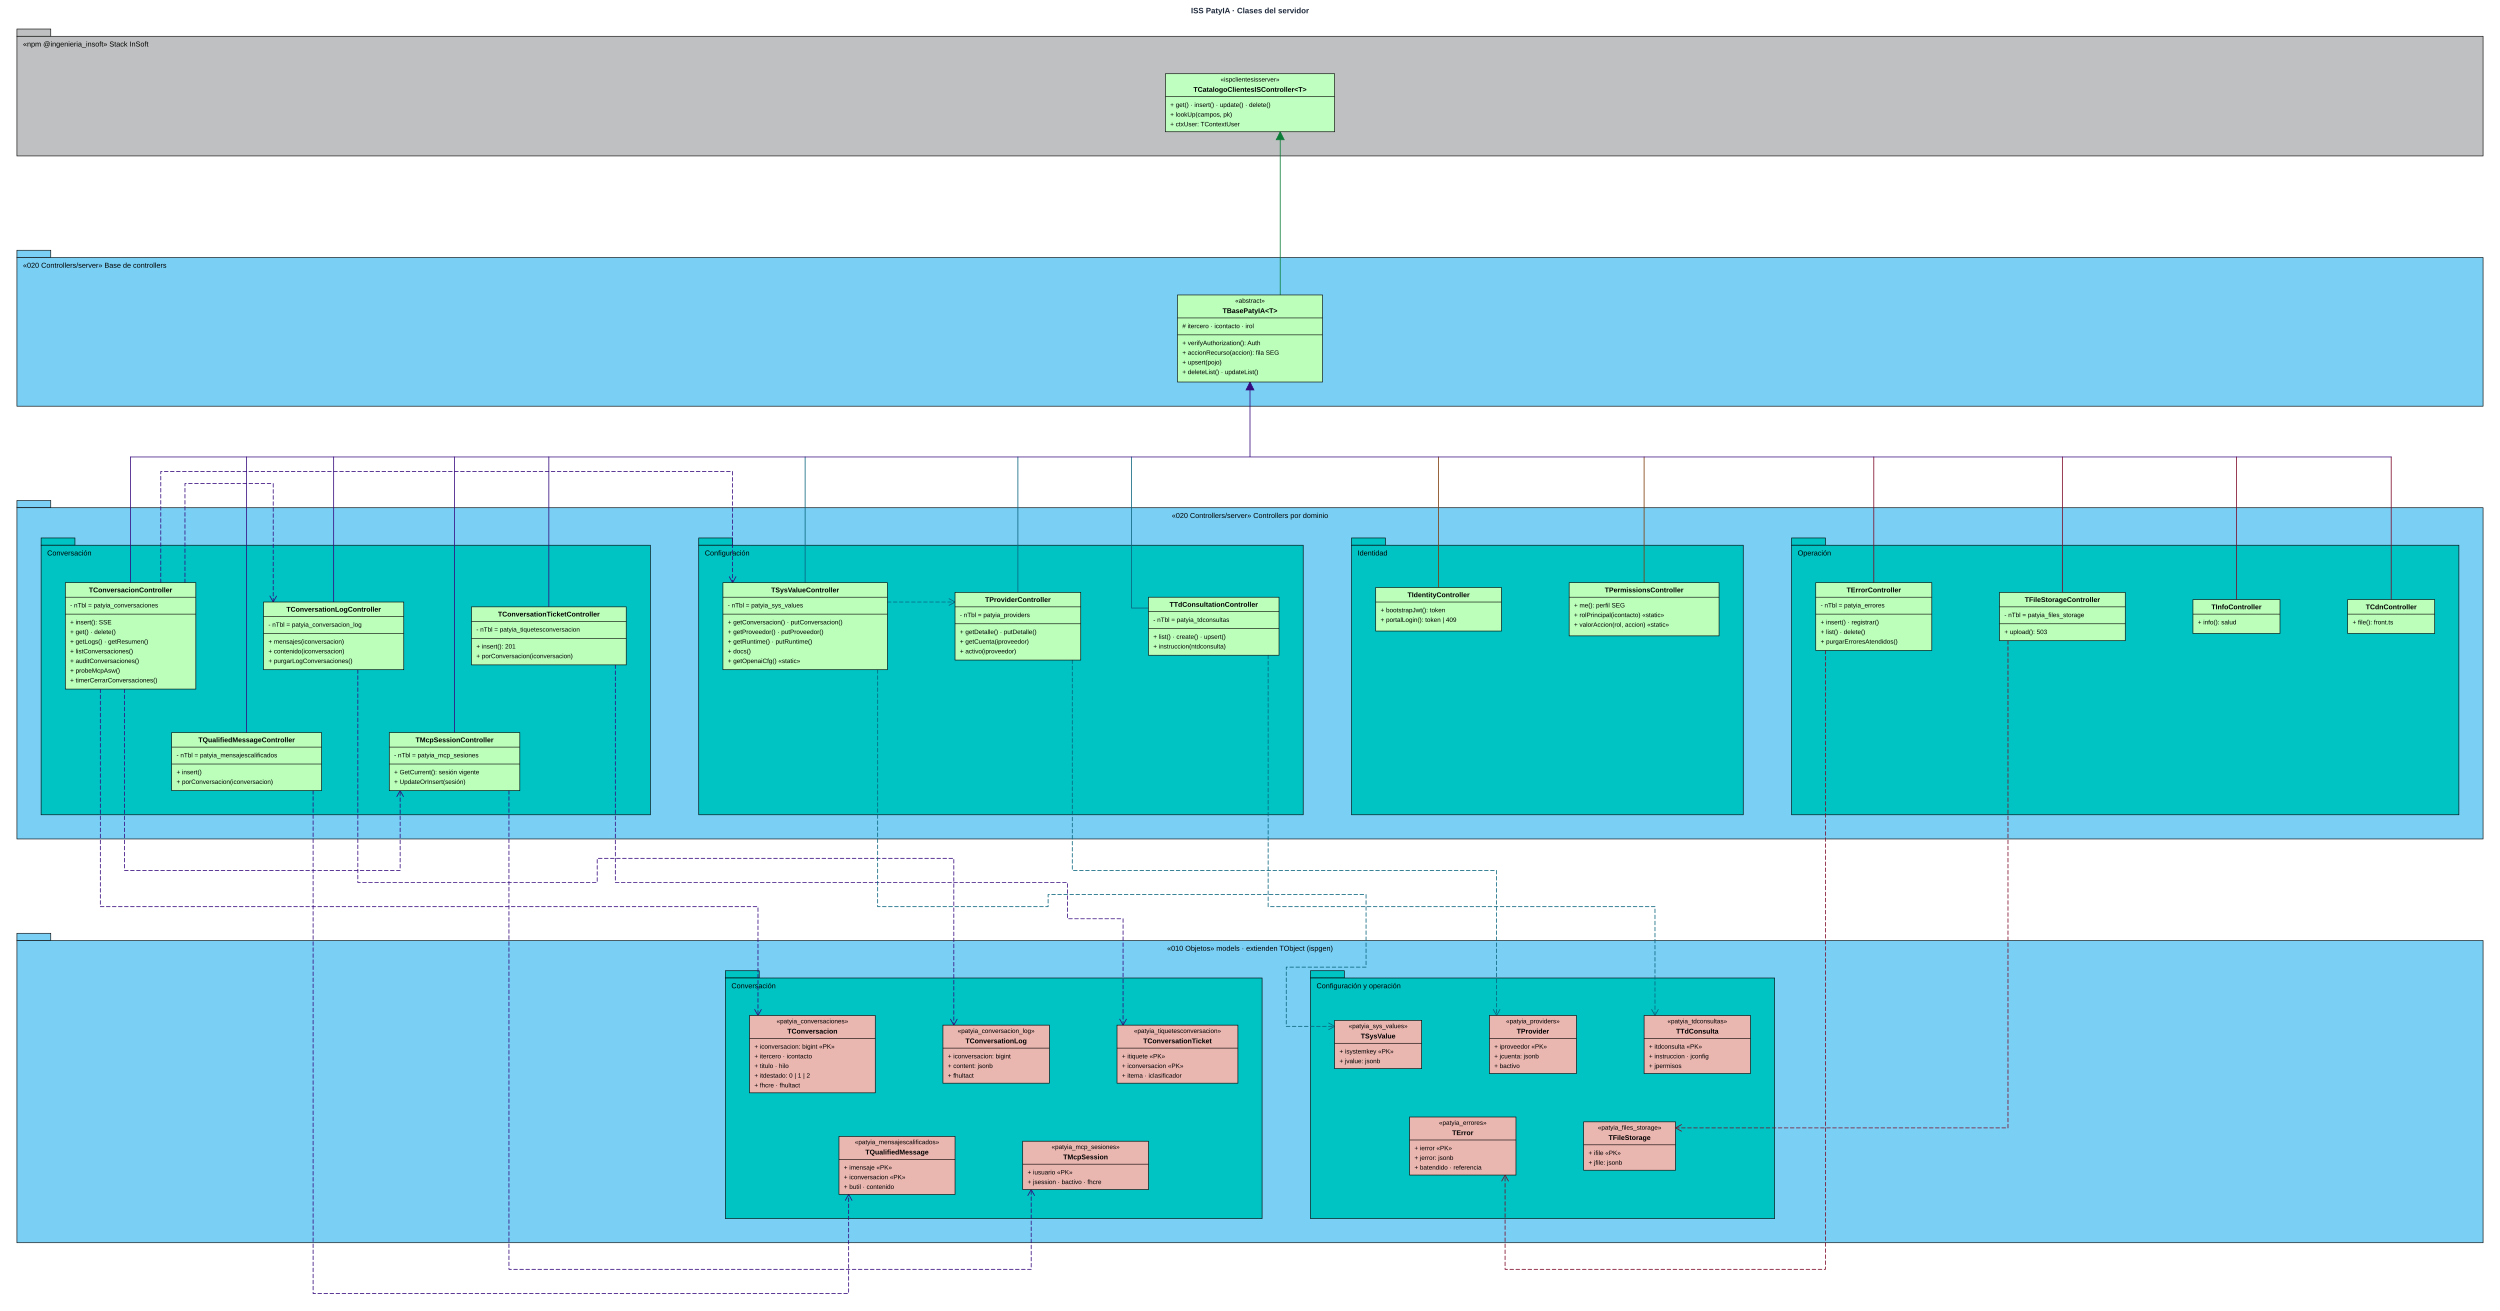
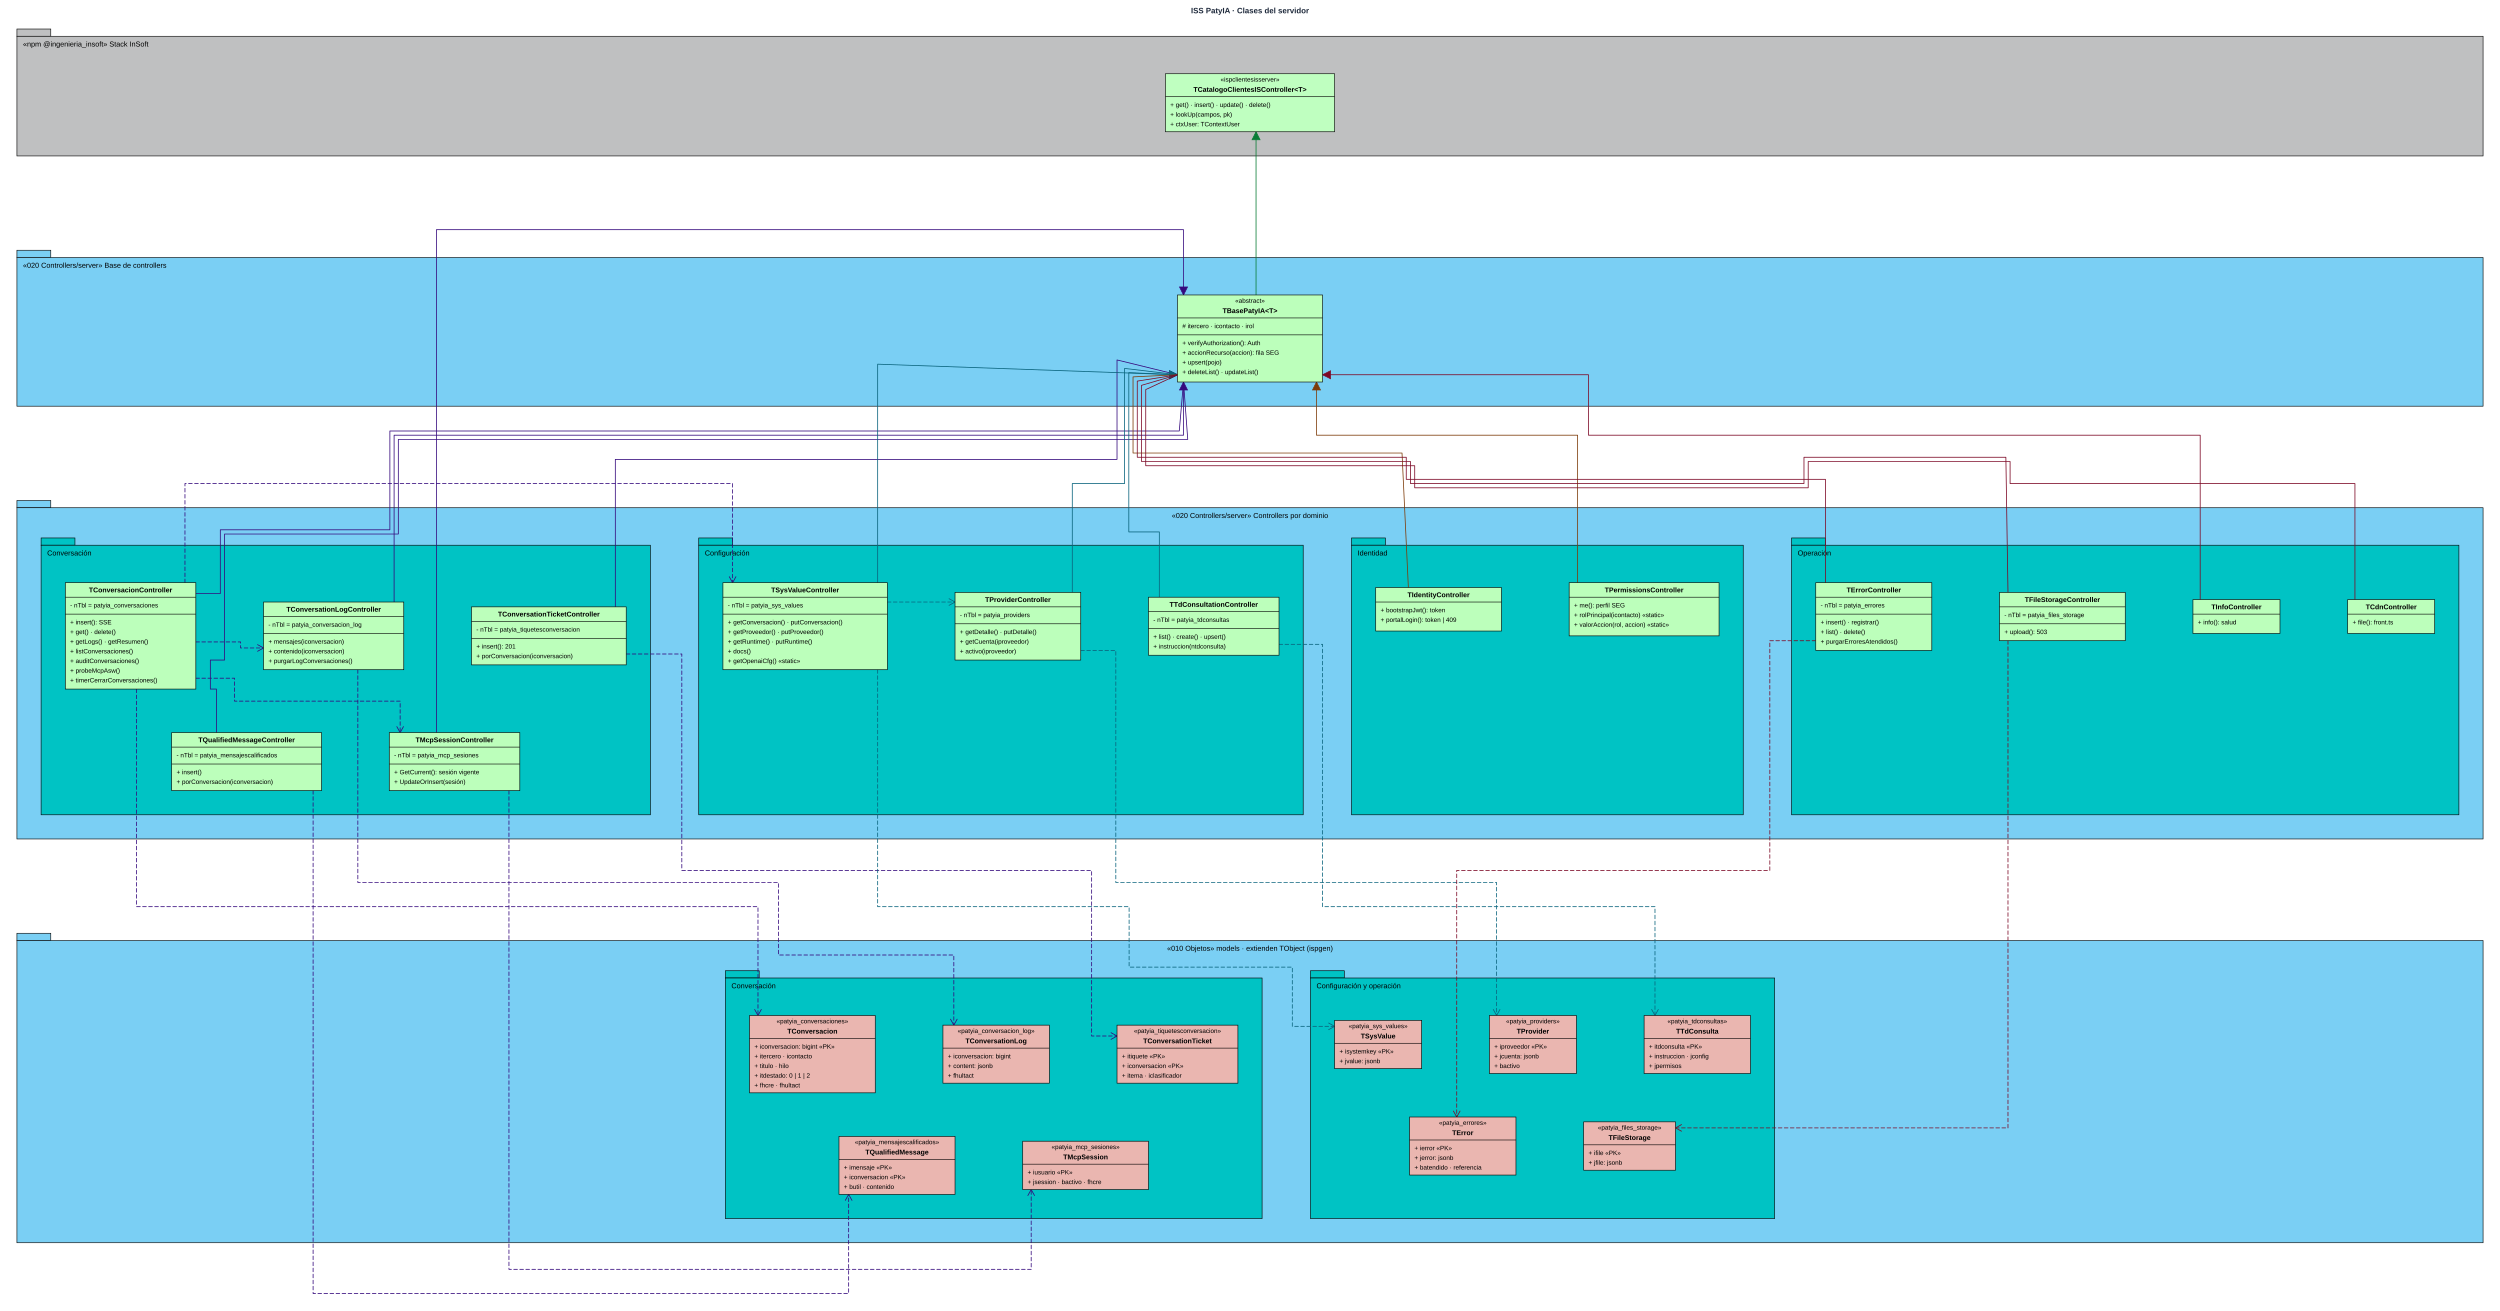
<svg xmlns="http://www.w3.org/2000/svg" style="background:#FFFFFF" part="canvas" class="cls-svg" role="img" viewBox="0 0 4136 2168" preserveAspectRatio="xMidYMid meet" aria-label="ISS PatyIA · Clases del servidor">
  <text x="2068" y="22" text-anchor="middle" fill="#1e293b" font-size="13" font-weight="600" font-family="Tahoma,Arial,sans-serif">ISS PatyIA · Clases del servidor</text>
  <g class="cls-pkgs">
    <rect x="28" y="48" width="56" height="12" fill="#BFC0C1" stroke="#000000" stroke-width="1" class="cls-pkg__tab" />
    <rect x="28" y="60" width="4080" height="198" fill="#BFC0C1" stroke="#000000" stroke-width="1" class="cls-pkg" />
    <text x="38" y="77" text-anchor="start" fill="#000000" font-size="12" font-family="Tahoma,Arial,sans-serif">«npm @ingenieria_insoft» Stack InSoft</text>
    <rect x="28" y="414" width="56" height="12" fill="#7ACFF4" stroke="#000000" stroke-width="1" class="cls-pkg__tab" />
    <rect x="28" y="426" width="4080" height="246" fill="#7ACFF4" stroke="#000000" stroke-width="1" class="cls-pkg" />
    <text x="38" y="443" text-anchor="start" fill="#000000" font-size="12" font-family="Tahoma,Arial,sans-serif">«020 Controllers/server» Base de controllers</text>
    <rect x="28" y="828" width="56" height="12" fill="#7ACFF4" stroke="#000000" stroke-width="1" class="cls-pkg__tab" />
    <rect x="28" y="840" width="4080" height="548" fill="#7ACFF4" stroke="#000000" stroke-width="1" class="cls-pkg" />
    <text x="2068" y="857" text-anchor="middle" fill="#000000" font-size="12" font-family="Tahoma,Arial,sans-serif">«020 Controllers/server» Controllers por dominio</text>
    <rect x="28" y="1544" width="56" height="12" fill="#7ACFF4" stroke="#000000" stroke-width="1" class="cls-pkg__tab" />
    <rect x="28" y="1556" width="4080" height="500" fill="#7ACFF4" stroke="#000000" stroke-width="1" class="cls-pkg" />
    <text x="2068" y="1573" text-anchor="middle" fill="#000000" font-size="12" font-family="Tahoma,Arial,sans-serif">«010 Objetos» models · extienden TObject (ispgen)</text>
    <rect x="68" y="890" width="56" height="12" fill="#00C3C4" stroke="#000000" stroke-width="1" class="cls-pkg__tab" />
    <rect x="68" y="902" width="1008" height="446" fill="#00C3C4" stroke="#000000" stroke-width="1" class="cls-pkg" />
    <text x="78" y="919" text-anchor="start" fill="#000000" font-size="12" font-family="Tahoma,Arial,sans-serif">Conversación</text>
    <rect x="1156" y="890" width="56" height="12" fill="#00C3C4" stroke="#000000" stroke-width="1" class="cls-pkg__tab" />
    <rect x="1156" y="902" width="1000" height="446" fill="#00C3C4" stroke="#000000" stroke-width="1" class="cls-pkg" />
    <text x="1166" y="919" text-anchor="start" fill="#000000" font-size="12" font-family="Tahoma,Arial,sans-serif">Configuración</text>
    <rect x="2236" y="890" width="56" height="12" fill="#00C3C4" stroke="#000000" stroke-width="1" class="cls-pkg__tab" />
    <rect x="2236" y="902" width="648" height="446" fill="#00C3C4" stroke="#000000" stroke-width="1" class="cls-pkg" />
    <text x="2246" y="919" text-anchor="start" fill="#000000" font-size="12" font-family="Tahoma,Arial,sans-serif">Identidad</text>
    <rect x="2964" y="890" width="56" height="12" fill="#00C3C4" stroke="#000000" stroke-width="1" class="cls-pkg__tab" />
    <rect x="2964" y="902" width="1104" height="446" fill="#00C3C4" stroke="#000000" stroke-width="1" class="cls-pkg" />
    <text x="2974" y="919" text-anchor="start" fill="#000000" font-size="12" font-family="Tahoma,Arial,sans-serif">Operación</text>
    <rect x="1200" y="1606" width="56" height="12" fill="#00C3C4" stroke="#000000" stroke-width="1" class="cls-pkg__tab" />
    <rect x="1200" y="1618" width="888" height="398" fill="#00C3C4" stroke="#000000" stroke-width="1" class="cls-pkg" />
    <text x="1210" y="1635" text-anchor="start" fill="#000000" font-size="12" font-family="Tahoma,Arial,sans-serif">Conversación</text>
    <rect x="2168" y="1606" width="56" height="12" fill="#00C3C4" stroke="#000000" stroke-width="1" class="cls-pkg__tab" />
    <rect x="2168" y="1618" width="768" height="398" fill="#00C3C4" stroke="#000000" stroke-width="1" class="cls-pkg" />
    <text x="2178" y="1635" text-anchor="start" fill="#000000" font-size="12" font-family="Tahoma,Arial,sans-serif">Configuración y operación</text>
  </g>
  <g class="cls-rel" data-edge-id="r0">
-     <path d="M2118,488 V218" fill="none" stroke="#0a7d37" stroke-width="1.3" stroke-linejoin="round" stroke-linecap="round" class="cls-rel__path" />
-     <polygon points="0,0 -13.2,-6.6 -13.2,6.6" fill="#0a7d37" stroke="#0a7d37" stroke-width="1.2" transform="translate(2118,218) rotate(270)" class="cls-rel__head" />
+     <path d="M2078,488 V218" fill="none" stroke="#0a7d37" stroke-width="1.3" stroke-linejoin="round" stroke-linecap="round" class="cls-rel__path" />
+     <polygon points="0,0 -13.2,-6.6 -13.2,6.6" fill="#0a7d37" stroke="#0a7d37" stroke-width="1.2" transform="translate(2078,218) rotate(270)" class="cls-rel__head" />
  </g>
  <g class="cls-rel" data-edge-id="r1">
-     <path d="M216,964 V756" fill="none" stroke="#350a7d" stroke-width="1.3" stroke-linejoin="round" stroke-linecap="round" class="cls-rel__path" />
+     <path d="M324,982 H364.5 V876.5 H645 V713 H1951 L1958,632" fill="none" stroke="#350a7d" stroke-width="1.3" stroke-linejoin="round" stroke-linecap="round" class="cls-rel__path" />
  </g>
  <g class="cls-rel" data-edge-id="r2">
-     <path d="M552,996 V756" fill="none" stroke="#350a7d" stroke-width="1.3" stroke-linejoin="round" stroke-linecap="round" class="cls-rel__path" />
+     <path d="M652,996 V720 H1958 V632" fill="none" stroke="#350a7d" stroke-width="1.3" stroke-linejoin="round" stroke-linecap="round" class="cls-rel__path" />
+     <polygon points="0,0 -13.2,-6.6 -13.2,6.6" fill="#350a7d" stroke="#350a7d" stroke-width="1.2" transform="translate(1958,632) rotate(270)" class="cls-rel__head" />
  </g>
  <g class="cls-rel" data-edge-id="r3">
-     <path d="M908,1004 V756" fill="none" stroke="#350a7d" stroke-width="1.3" stroke-linejoin="round" stroke-linecap="round" class="cls-rel__path" />
+     <path d="M1018,1004 V760 H1848 V595.5 L1948,620" fill="none" stroke="#350a7d" stroke-width="1.3" stroke-linejoin="round" stroke-linecap="round" class="cls-rel__path" />
+     <polygon points="0,0 -13.2,-6.6 -13.2,6.6" fill="#350a7d" stroke="#350a7d" stroke-width="1.2" transform="translate(1948,620) rotate(0)" class="cls-rel__head" />
  </g>
  <g class="cls-rel" data-edge-id="r4">
-     <path d="M408,1212 V756" fill="none" stroke="#350a7d" stroke-width="1.3" stroke-linejoin="round" stroke-linecap="round" class="cls-rel__path" />
+     <path d="M358,1212 V1140 H348 V1092 H371.5 V883.5 H659 V727 H1965 L1958,632" fill="none" stroke="#350a7d" stroke-width="1.3" stroke-linejoin="round" stroke-linecap="round" class="cls-rel__path" />
  </g>
  <g class="cls-rel" data-edge-id="r5">
-     <path d="M752,1212 V756" fill="none" stroke="#350a7d" stroke-width="1.3" stroke-linejoin="round" stroke-linecap="round" class="cls-rel__path" />
+     <path d="M722,1212 V380 H1958 V488" fill="none" stroke="#350a7d" stroke-width="1.3" stroke-linejoin="round" stroke-linecap="round" class="cls-rel__path" />
+     <polygon points="0,0 -13.2,-6.6 -13.2,6.6" fill="#350a7d" stroke="#350a7d" stroke-width="1.2" transform="translate(1958,488) rotate(90)" class="cls-rel__head" />
  </g>
  <g class="cls-rel" data-edge-id="r6">
-     <path d="M1332,964 V756" fill="none" stroke="#0a647d" stroke-width="1.3" stroke-linejoin="round" stroke-linecap="round" class="cls-rel__path" />
+     <path d="M1452,964 V602.5 L1948,620" fill="none" stroke="#0a647d" stroke-width="1.3" stroke-linejoin="round" stroke-linecap="round" class="cls-rel__path" />
+     <polygon points="0,0 -13.2,-6.6 -13.2,6.6" fill="#0a647d" stroke="#0a647d" stroke-width="1.2" transform="translate(1948,620) rotate(0)" class="cls-rel__head" />
  </g>
  <g class="cls-rel" data-edge-id="r7">
-     <path d="M1684,980 V756" fill="none" stroke="#0a647d" stroke-width="1.3" stroke-linejoin="round" stroke-linecap="round" class="cls-rel__path" />
+     <path d="M1774,980 V800 H1860.5 V609.5 L1948,620" fill="none" stroke="#0a647d" stroke-width="1.3" stroke-linejoin="round" stroke-linecap="round" class="cls-rel__path" />
  </g>
  <g class="cls-rel" data-edge-id="r8">
-     <path d="M1900,1006 H1872 V756" fill="none" stroke="#0a647d" stroke-width="1.3" stroke-linejoin="round" stroke-linecap="round" class="cls-rel__path" />
+     <path d="M1918,988 V880 H1867.5 V616.5 L1948,620" fill="none" stroke="#0a647d" stroke-width="1.3" stroke-linejoin="round" stroke-linecap="round" class="cls-rel__path" />
+     <polygon points="0,0 -13.2,-6.6 -13.2,6.6" fill="#0a647d" stroke="#0a647d" stroke-width="1.2" transform="translate(1948,620) rotate(0)" class="cls-rel__head" />
  </g>
  <g class="cls-rel" data-edge-id="r9">
-     <path d="M2380,972 V756" fill="none" stroke="#7d3c0a" stroke-width="1.3" stroke-linejoin="round" stroke-linecap="round" class="cls-rel__path" />
+     <path d="M2330,972 L2319.5,749.5 H1874.5 V623.5 L1948,620" fill="none" stroke="#7d3c0a" stroke-width="1.3" stroke-linejoin="round" stroke-linecap="round" class="cls-rel__path" />
  </g>
  <g class="cls-rel" data-edge-id="r10">
-     <path d="M2720,964 V756" fill="none" stroke="#7d3c0a" stroke-width="1.3" stroke-linejoin="round" stroke-linecap="round" class="cls-rel__path" />
+     <path d="M2610,964 V720 H2178 V632" fill="none" stroke="#7d3c0a" stroke-width="1.3" stroke-linejoin="round" stroke-linecap="round" class="cls-rel__path" />
+     <polygon points="0,0 -13.2,-6.6 -13.2,6.6" fill="#7d3c0a" stroke="#7d3c0a" stroke-width="1.2" transform="translate(2178,632) rotate(270)" class="cls-rel__head" />
  </g>
  <g class="cls-rel" data-edge-id="r11">
-     <path d="M3100,964 V756" fill="none" stroke="#7d0a27" stroke-width="1.3" stroke-linejoin="round" stroke-linecap="round" class="cls-rel__path" />
+     <path d="M3020,964 V793 H2326.5 V756.5 H1881.5 V630.5 L1948,620" fill="none" stroke="#7d0a27" stroke-width="1.3" stroke-linejoin="round" stroke-linecap="round" class="cls-rel__path" />
  </g>
  <g class="cls-rel" data-edge-id="r12">
-     <path d="M3412,980 V756" fill="none" stroke="#7d0a27" stroke-width="1.3" stroke-linejoin="round" stroke-linecap="round" class="cls-rel__path" />
+     <path d="M3322,980 L3318.5,756.5 H2984.5 V800 H2333.5 V763.5 H1888.5 V637.5 L1948,620" fill="none" stroke="#7d0a27" stroke-width="1.3" stroke-linejoin="round" stroke-linecap="round" class="cls-rel__path" />
  </g>
  <g class="cls-rel" data-edge-id="r13">
-     <path d="M3700,992 V756" fill="none" stroke="#7d0a27" stroke-width="1.3" stroke-linejoin="round" stroke-linecap="round" class="cls-rel__path" />
+     <path d="M3640,992 V720 H2628 V620 H2188" fill="none" stroke="#7d0a27" stroke-width="1.3" stroke-linejoin="round" stroke-linecap="round" class="cls-rel__path" />
+     <polygon points="0,0 -13.2,-6.6 -13.2,6.6" fill="#7d0a27" stroke="#7d0a27" stroke-width="1.2" transform="translate(2188,620) rotate(180)" class="cls-rel__head" />
  </g>
  <g class="cls-rel" data-edge-id="r14">
-     <path d="M3956,992 V756" fill="none" stroke="#7d0a27" stroke-width="1.3" stroke-linejoin="round" stroke-linecap="round" class="cls-rel__path" />
+     <path d="M3896,992 V800 H3325.5 V763.5 H2991.5 V807 H2340.5 V770.5 H1895.5 V644.5 L1948,620" fill="none" stroke="#7d0a27" stroke-width="1.3" stroke-linejoin="round" stroke-linecap="round" class="cls-rel__path" />
  </g>
  <g class="cls-rel" data-edge-id="r15">
-     <path d="M306,964 V800 H452 V996" fill="none" stroke="#350a7d" stroke-width="1.3" stroke-dasharray="6 4" stroke-linejoin="round" stroke-linecap="round" class="cls-rel__path" />
-     <polyline points="-9.9,-5.5 0,0 -9.9,5.5" fill="none" stroke="#350a7d" stroke-width="1.3" stroke-linejoin="round" stroke-linecap="round" transform="translate(452,996) rotate(90)" class="cls-rel__head" />
+     <path d="M324,1062 H398 V1072 H436" fill="none" stroke="#350a7d" stroke-width="1.3" stroke-dasharray="6 4" stroke-linejoin="round" stroke-linecap="round" class="cls-rel__path" />
+     <polyline points="-9.9,-5.5 0,0 -9.9,5.5" fill="none" stroke="#350a7d" stroke-width="1.3" stroke-linejoin="round" stroke-linecap="round" transform="translate(436,1072) rotate(0)" class="cls-rel__head" />
  </g>
  <g class="cls-rel" data-edge-id="r16">
-     <path d="M206,1140 V1440 H662 V1308" fill="none" stroke="#350a7d" stroke-width="1.3" stroke-dasharray="6 4" stroke-linejoin="round" stroke-linecap="round" class="cls-rel__path" />
-     <polyline points="-9.9,-5.5 0,0 -9.9,5.5" fill="none" stroke="#350a7d" stroke-width="1.3" stroke-linejoin="round" stroke-linecap="round" transform="translate(662,1308) rotate(270)" class="cls-rel__head" />
+     <path d="M324,1122 H388 V1160 H662 V1212" fill="none" stroke="#350a7d" stroke-width="1.3" stroke-dasharray="6 4" stroke-linejoin="round" stroke-linecap="round" class="cls-rel__path" />
+     <polyline points="-9.9,-5.5 0,0 -9.9,5.5" fill="none" stroke="#350a7d" stroke-width="1.3" stroke-linejoin="round" stroke-linecap="round" transform="translate(662,1212) rotate(90)" class="cls-rel__head" />
  </g>
  <g class="cls-rel" data-edge-id="r17">
-     <path d="M266,964 V780 H1212 V964" fill="none" stroke="#350a7d" stroke-width="1.3" stroke-dasharray="6 4" stroke-linejoin="round" stroke-linecap="round" class="cls-rel__path" />
+     <path d="M306,964 V800 H1212 V964" fill="none" stroke="#350a7d" stroke-width="1.3" stroke-dasharray="6 4" stroke-linejoin="round" stroke-linecap="round" class="cls-rel__path" />
    <polyline points="-9.9,-5.5 0,0 -9.9,5.5" fill="none" stroke="#350a7d" stroke-width="1.3" stroke-linejoin="round" stroke-linecap="round" transform="translate(1212,964) rotate(90)" class="cls-rel__head" />
  </g>
  <g class="cls-rel" data-edge-id="r18">
    <path d="M1468,996 H1580" fill="none" stroke="#0a647d" stroke-width="1.3" stroke-dasharray="6 4" stroke-linejoin="round" stroke-linecap="round" class="cls-rel__path" />
    <polyline points="-9.9,-5.5 0,0 -9.9,5.5" fill="none" stroke="#0a647d" stroke-width="1.3" stroke-linejoin="round" stroke-linecap="round" transform="translate(1580,996) rotate(0)" class="cls-rel__head" />
  </g>
  <g class="cls-rel" data-edge-id="r19">
-     <path d="M166,1140 V1500 H1254 V1680" fill="none" stroke="#350a7d" stroke-width="1.3" stroke-dasharray="6 4" stroke-linejoin="round" stroke-linecap="round" class="cls-rel__path" />
+     <path d="M226,1140 V1500 H1254 V1680" fill="none" stroke="#350a7d" stroke-width="1.3" stroke-dasharray="6 4" stroke-linejoin="round" stroke-linecap="round" class="cls-rel__path" />
    <polyline points="-9.9,-5.5 0,0 -9.9,5.5" fill="none" stroke="#350a7d" stroke-width="1.3" stroke-linejoin="round" stroke-linecap="round" transform="translate(1254,1680) rotate(90)" class="cls-rel__head" />
  </g>
  <g class="cls-rel" data-edge-id="r20">
-     <path d="M592,1108 V1460 H988 V1420 H1578 V1696" fill="none" stroke="#350a7d" stroke-width="1.3" stroke-dasharray="6 4" stroke-linejoin="round" stroke-linecap="round" class="cls-rel__path" />
+     <path d="M592,1108 V1460 H1288 V1580 H1578 V1696" fill="none" stroke="#350a7d" stroke-width="1.3" stroke-dasharray="6 4" stroke-linejoin="round" stroke-linecap="round" class="cls-rel__path" />
    <polyline points="-9.9,-5.5 0,0 -9.9,5.5" fill="none" stroke="#350a7d" stroke-width="1.3" stroke-linejoin="round" stroke-linecap="round" transform="translate(1578,1696) rotate(90)" class="cls-rel__head" />
  </g>
  <g class="cls-rel" data-edge-id="r21">
-     <path d="M1018,1100 V1460 H1766 V1520 H1858 V1696" fill="none" stroke="#350a7d" stroke-width="1.3" stroke-dasharray="6 4" stroke-linejoin="round" stroke-linecap="round" class="cls-rel__path" />
-     <polyline points="-9.9,-5.5 0,0 -9.9,5.5" fill="none" stroke="#350a7d" stroke-width="1.3" stroke-linejoin="round" stroke-linecap="round" transform="translate(1858,1696) rotate(90)" class="cls-rel__head" />
+     <path d="M1036,1082 H1128 V1440 H1806 V1714 H1848" fill="none" stroke="#350a7d" stroke-width="1.3" stroke-dasharray="6 4" stroke-linejoin="round" stroke-linecap="round" class="cls-rel__path" />
+     <polyline points="-9.9,-5.5 0,0 -9.9,5.5" fill="none" stroke="#350a7d" stroke-width="1.3" stroke-linejoin="round" stroke-linecap="round" transform="translate(1848,1714) rotate(0)" class="cls-rel__head" />
  </g>
  <g class="cls-rel" data-edge-id="r22">
    <path d="M518,1308 V2140 H1404 V1976" fill="none" stroke="#350a7d" stroke-width="1.3" stroke-dasharray="6 4" stroke-linejoin="round" stroke-linecap="round" class="cls-rel__path" />
    <polyline points="-9.9,-5.5 0,0 -9.9,5.5" fill="none" stroke="#350a7d" stroke-width="1.3" stroke-linejoin="round" stroke-linecap="round" transform="translate(1404,1976) rotate(270)" class="cls-rel__head" />
  </g>
  <g class="cls-rel" data-edge-id="r23">
    <path d="M842,1308 V2100 H1706 V1968" fill="none" stroke="#350a7d" stroke-width="1.3" stroke-dasharray="6 4" stroke-linejoin="round" stroke-linecap="round" class="cls-rel__path" />
    <polyline points="-9.9,-5.5 0,0 -9.9,5.5" fill="none" stroke="#350a7d" stroke-width="1.3" stroke-linejoin="round" stroke-linecap="round" transform="translate(1706,1968) rotate(270)" class="cls-rel__head" />
  </g>
  <g class="cls-rel" data-edge-id="r24">
-     <path d="M1452,1108 V1500 H1734 V1480 H2260 V1600 H2128 V1698 H2208" fill="none" stroke="#0a647d" stroke-width="1.3" stroke-dasharray="6 4" stroke-linejoin="round" stroke-linecap="round" class="cls-rel__path" />
+     <path d="M1452,1108 V1500 H1868 V1600 H2138 V1698 H2208" fill="none" stroke="#0a647d" stroke-width="1.3" stroke-dasharray="6 4" stroke-linejoin="round" stroke-linecap="round" class="cls-rel__path" />
    <polyline points="-9.9,-5.5 0,0 -9.9,5.5" fill="none" stroke="#0a647d" stroke-width="1.3" stroke-linejoin="round" stroke-linecap="round" transform="translate(2208,1698) rotate(0)" class="cls-rel__head" />
  </g>
  <g class="cls-rel" data-edge-id="r25">
-     <path d="M1774,1092 V1440 H2476 V1680" fill="none" stroke="#0a647d" stroke-width="1.3" stroke-dasharray="6 4" stroke-linejoin="round" stroke-linecap="round" class="cls-rel__path" />
+     <path d="M1788,1076 H1846 V1460 H2476 V1680" fill="none" stroke="#0a647d" stroke-width="1.3" stroke-dasharray="6 4" stroke-linejoin="round" stroke-linecap="round" class="cls-rel__path" />
    <polyline points="-9.9,-5.5 0,0 -9.9,5.5" fill="none" stroke="#0a647d" stroke-width="1.3" stroke-linejoin="round" stroke-linecap="round" transform="translate(2476,1680) rotate(90)" class="cls-rel__head" />
  </g>
  <g class="cls-rel" data-edge-id="r26">
-     <path d="M2098,1084 V1500 H2738 V1680" fill="none" stroke="#0a647d" stroke-width="1.3" stroke-dasharray="6 4" stroke-linejoin="round" stroke-linecap="round" class="cls-rel__path" />
+     <path d="M2116,1066 H2188 V1500 H2738 V1680" fill="none" stroke="#0a647d" stroke-width="1.3" stroke-dasharray="6 4" stroke-linejoin="round" stroke-linecap="round" class="cls-rel__path" />
    <polyline points="-9.9,-5.5 0,0 -9.9,5.5" fill="none" stroke="#0a647d" stroke-width="1.3" stroke-linejoin="round" stroke-linecap="round" transform="translate(2738,1680) rotate(90)" class="cls-rel__head" />
  </g>
  <g class="cls-rel" data-edge-id="r27">
-     <path d="M3020,1076 V2100 H2490 V1944" fill="none" stroke="#7d0a27" stroke-width="1.3" stroke-dasharray="6 4" stroke-linejoin="round" stroke-linecap="round" class="cls-rel__path" />
-     <polyline points="-9.9,-5.5 0,0 -9.9,5.5" fill="none" stroke="#7d0a27" stroke-width="1.3" stroke-linejoin="round" stroke-linecap="round" transform="translate(2490,1944) rotate(270)" class="cls-rel__head" />
+     <path d="M3004,1060 H2928 V1440 H2410 V1848" fill="none" stroke="#7d0a27" stroke-width="1.3" stroke-dasharray="6 4" stroke-linejoin="round" stroke-linecap="round" class="cls-rel__path" />
+     <polyline points="-9.9,-5.5 0,0 -9.9,5.5" fill="none" stroke="#7d0a27" stroke-width="1.3" stroke-linejoin="round" stroke-linecap="round" transform="translate(2410,1848) rotate(90)" class="cls-rel__head" />
  </g>
  <g class="cls-rel" data-edge-id="r28">
    <path d="M3322,1060 V1866 H2772" fill="none" stroke="#7d0a27" stroke-width="1.3" stroke-dasharray="6 4" stroke-linejoin="round" stroke-linecap="round" class="cls-rel__path" />
    <polyline points="-9.9,-5.5 0,0 -9.9,5.5" fill="none" stroke="#7d0a27" stroke-width="1.3" stroke-linejoin="round" stroke-linecap="round" transform="translate(2772,1866) rotate(180)" class="cls-rel__head" />
-   </g>
-   <g class="cls-rel" data-edge-id="base::bus">
-     <path d="M216,756 H3956 H2068 V632" fill="none" stroke="#350a7d" stroke-width="1.3" stroke-linejoin="round" stroke-linecap="round" class="cls-rel__path" />
-     <polygon points="0,0 -13.2,-6.6 -13.2,6.6" fill="#350a7d" stroke="#350a7d" stroke-width="1.2" transform="translate(2068,632) rotate(270)" class="cls-rel__head" />
  </g>
  <g class="cls-node cls-node--vp" data-node-id="catalogo">
    <rect x="1928" y="122" width="280" height="96" fill="#BFFFC0" stroke="#000000" stroke-width="1" class="cls-node__box" />
    <line x1="1928" y1="160" x2="2208" y2="160" stroke="#000000" stroke-width="1" class="cls-node__divider" />
    <text x="2068" y="135" text-anchor="middle" fill="#000000" font-size="10.5" font-family="Tahoma,Arial,sans-serif">«ispclientesisserver»</text>
    <text x="2068" y="152" text-anchor="middle" fill="#000000" font-size="11.5" font-weight="700" font-family="Tahoma,Arial,sans-serif">TCatalogoClientesISController&lt;T&gt;</text>
    <text x="1936" y="174" dominant-baseline="middle" fill="#000000" font-size="10.5" font-family="Tahoma,Arial,sans-serif">+ get() · insert() · update() · delete()</text>
    <text x="1936" y="190" dominant-baseline="middle" fill="#000000" font-size="10.5" font-family="Tahoma,Arial,sans-serif">+ lookUp(campos, pk)</text>
    <text x="1936" y="206" dominant-baseline="middle" fill="#000000" font-size="10.5" font-family="Tahoma,Arial,sans-serif">+ ctxUser: TContextUser</text>
  </g>
  <g class="cls-node cls-node--vp" data-node-id="base">
    <rect x="1948" y="488" width="240" height="144" fill="#BCFFBB" stroke="#000000" stroke-width="1" class="cls-node__box" />
    <line x1="1948" y1="526" x2="2188" y2="526" stroke="#000000" stroke-width="1" class="cls-node__divider" />
    <line x1="1948" y1="554" x2="2188" y2="554" stroke="#000000" stroke-width="1" class="cls-node__divider" />
    <text x="2068" y="501" text-anchor="middle" fill="#000000" font-size="10.5" font-family="Tahoma,Arial,sans-serif">«abstract»</text>
    <text x="2068" y="518" text-anchor="middle" fill="#000000" font-size="11.5" font-weight="700" font-family="Tahoma,Arial,sans-serif">TBasePatyIA&lt;T&gt;</text>
    <text x="1956" y="540" dominant-baseline="middle" fill="#000000" font-size="10.5" font-family="Tahoma,Arial,sans-serif"># itercero · icontacto · irol</text>
    <text x="1956" y="568" dominant-baseline="middle" fill="#000000" font-size="10.5" font-family="Tahoma,Arial,sans-serif">+ verifyAuthorization(): Auth</text>
    <text x="1956" y="584" dominant-baseline="middle" fill="#000000" font-size="10.5" font-family="Tahoma,Arial,sans-serif">+ accionRecurso(accion): fila SEG</text>
    <text x="1956" y="600" dominant-baseline="middle" fill="#000000" font-size="10.5" font-family="Tahoma,Arial,sans-serif">+ upsert(pojo)</text>
    <text x="1956" y="616" dominant-baseline="middle" fill="#000000" font-size="10.5" font-family="Tahoma,Arial,sans-serif">+ deleteList() · updateList()</text>
  </g>
  <g class="cls-node cls-node--vp" data-node-id="conv">
    <rect x="108" y="964" width="216" height="176" fill="#BCFFBB" stroke="#000000" stroke-width="1" class="cls-node__box" />
    <line x1="108" y1="988" x2="324" y2="988" stroke="#000000" stroke-width="1" class="cls-node__divider" />
    <line x1="108" y1="1016" x2="324" y2="1016" stroke="#000000" stroke-width="1" class="cls-node__divider" />
    <text x="216" y="980" text-anchor="middle" fill="#000000" font-size="11.5" font-weight="700" font-family="Tahoma,Arial,sans-serif">TConversacionController</text>
    <text x="116" y="1002" dominant-baseline="middle" fill="#000000" font-size="10.5" font-family="Tahoma,Arial,sans-serif">- nTbl = patyia_conversaciones</text>
    <text x="116" y="1030" dominant-baseline="middle" fill="#000000" font-size="10.5" font-family="Tahoma,Arial,sans-serif">+ insert(): SSE</text>
    <text x="116" y="1046" dominant-baseline="middle" fill="#000000" font-size="10.5" font-family="Tahoma,Arial,sans-serif">+ get() · delete()</text>
    <text x="116" y="1062" dominant-baseline="middle" fill="#000000" font-size="10.5" font-family="Tahoma,Arial,sans-serif">+ getLogs() · getResumen()</text>
    <text x="116" y="1078" dominant-baseline="middle" fill="#000000" font-size="10.5" font-family="Tahoma,Arial,sans-serif">+ listConversaciones()</text>
    <text x="116" y="1094" dominant-baseline="middle" fill="#000000" font-size="10.5" font-family="Tahoma,Arial,sans-serif">+ auditConversaciones()</text>
    <text x="116" y="1110" dominant-baseline="middle" fill="#000000" font-size="10.5" font-family="Tahoma,Arial,sans-serif">+ probeMcpAsw()</text>
    <text x="116" y="1126" dominant-baseline="middle" fill="#000000" font-size="10.5" font-family="Tahoma,Arial,sans-serif">+ timerCerrarConversaciones()</text>
  </g>
  <g class="cls-node cls-node--vp" data-node-id="log">
    <rect x="436" y="996" width="232" height="112" fill="#BCFFBB" stroke="#000000" stroke-width="1" class="cls-node__box" />
    <line x1="436" y1="1020" x2="668" y2="1020" stroke="#000000" stroke-width="1" class="cls-node__divider" />
    <line x1="436" y1="1048" x2="668" y2="1048" stroke="#000000" stroke-width="1" class="cls-node__divider" />
    <text x="552" y="1012" text-anchor="middle" fill="#000000" font-size="11.5" font-weight="700" font-family="Tahoma,Arial,sans-serif">TConversationLogController</text>
    <text x="444" y="1034" dominant-baseline="middle" fill="#000000" font-size="10.5" font-family="Tahoma,Arial,sans-serif">- nTbl = patyia_conversacion_log</text>
    <text x="444" y="1062" dominant-baseline="middle" fill="#000000" font-size="10.5" font-family="Tahoma,Arial,sans-serif">+ mensajes(iconversacion)</text>
    <text x="444" y="1078" dominant-baseline="middle" fill="#000000" font-size="10.5" font-family="Tahoma,Arial,sans-serif">+ contenido(iconversacion)</text>
    <text x="444" y="1094" dominant-baseline="middle" fill="#000000" font-size="10.5" font-family="Tahoma,Arial,sans-serif">+ purgarLogConversaciones()</text>
  </g>
  <g class="cls-node cls-node--vp" data-node-id="tiq">
    <rect x="780" y="1004" width="256" height="96" fill="#BCFFBB" stroke="#000000" stroke-width="1" class="cls-node__box" />
    <line x1="780" y1="1028" x2="1036" y2="1028" stroke="#000000" stroke-width="1" class="cls-node__divider" />
    <line x1="780" y1="1056" x2="1036" y2="1056" stroke="#000000" stroke-width="1" class="cls-node__divider" />
    <text x="908" y="1020" text-anchor="middle" fill="#000000" font-size="11.5" font-weight="700" font-family="Tahoma,Arial,sans-serif">TConversationTicketController</text>
    <text x="788" y="1042" dominant-baseline="middle" fill="#000000" font-size="10.5" font-family="Tahoma,Arial,sans-serif">- nTbl = patyia_tiquetesconversacion</text>
    <text x="788" y="1070" dominant-baseline="middle" fill="#000000" font-size="10.5" font-family="Tahoma,Arial,sans-serif">+ insert(): 201</text>
    <text x="788" y="1086" dominant-baseline="middle" fill="#000000" font-size="10.5" font-family="Tahoma,Arial,sans-serif">+ porConversacion(iconversacion)</text>
  </g>
  <g class="cls-node cls-node--vp" data-node-id="msg">
    <rect x="284" y="1212" width="248" height="96" fill="#BCFFBB" stroke="#000000" stroke-width="1" class="cls-node__box" />
    <line x1="284" y1="1236" x2="532" y2="1236" stroke="#000000" stroke-width="1" class="cls-node__divider" />
    <line x1="284" y1="1264" x2="532" y2="1264" stroke="#000000" stroke-width="1" class="cls-node__divider" />
    <text x="408" y="1228" text-anchor="middle" fill="#000000" font-size="11.5" font-weight="700" font-family="Tahoma,Arial,sans-serif">TQualifiedMessageController</text>
    <text x="292" y="1250" dominant-baseline="middle" fill="#000000" font-size="10.5" font-family="Tahoma,Arial,sans-serif">- nTbl = patyia_mensajescalificados</text>
    <text x="292" y="1278" dominant-baseline="middle" fill="#000000" font-size="10.5" font-family="Tahoma,Arial,sans-serif">+ insert()</text>
    <text x="292" y="1294" dominant-baseline="middle" fill="#000000" font-size="10.5" font-family="Tahoma,Arial,sans-serif">+ porConversacion(iconversacion)</text>
  </g>
  <g class="cls-node cls-node--vp" data-node-id="mcp">
    <rect x="644" y="1212" width="216" height="96" fill="#BCFFBB" stroke="#000000" stroke-width="1" class="cls-node__box" />
    <line x1="644" y1="1236" x2="860" y2="1236" stroke="#000000" stroke-width="1" class="cls-node__divider" />
    <line x1="644" y1="1264" x2="860" y2="1264" stroke="#000000" stroke-width="1" class="cls-node__divider" />
    <text x="752" y="1228" text-anchor="middle" fill="#000000" font-size="11.5" font-weight="700" font-family="Tahoma,Arial,sans-serif">TMcpSessionController</text>
    <text x="652" y="1250" dominant-baseline="middle" fill="#000000" font-size="10.5" font-family="Tahoma,Arial,sans-serif">- nTbl = patyia_mcp_sesiones</text>
    <text x="652" y="1278" dominant-baseline="middle" fill="#000000" font-size="10.5" font-family="Tahoma,Arial,sans-serif">+ GetCurrent(): sesión vigente</text>
    <text x="652" y="1294" dominant-baseline="middle" fill="#000000" font-size="10.5" font-family="Tahoma,Arial,sans-serif">+ UpdateOrInsert(sesión)</text>
  </g>
  <g class="cls-node cls-node--vp" data-node-id="sys">
    <rect x="1196" y="964" width="272" height="144" fill="#BCFFBB" stroke="#000000" stroke-width="1" class="cls-node__box" />
    <line x1="1196" y1="988" x2="1468" y2="988" stroke="#000000" stroke-width="1" class="cls-node__divider" />
    <line x1="1196" y1="1016" x2="1468" y2="1016" stroke="#000000" stroke-width="1" class="cls-node__divider" />
    <text x="1332" y="980" text-anchor="middle" fill="#000000" font-size="11.5" font-weight="700" font-family="Tahoma,Arial,sans-serif">TSysValueController</text>
    <text x="1204" y="1002" dominant-baseline="middle" fill="#000000" font-size="10.5" font-family="Tahoma,Arial,sans-serif">- nTbl = patyia_sys_values</text>
    <text x="1204" y="1030" dominant-baseline="middle" fill="#000000" font-size="10.5" font-family="Tahoma,Arial,sans-serif">+ getConversacion() · putConversacion()</text>
    <text x="1204" y="1046" dominant-baseline="middle" fill="#000000" font-size="10.5" font-family="Tahoma,Arial,sans-serif">+ getProveedor() · putProveedor()</text>
    <text x="1204" y="1062" dominant-baseline="middle" fill="#000000" font-size="10.5" font-family="Tahoma,Arial,sans-serif">+ getRuntime() · putRuntime()</text>
    <text x="1204" y="1078" dominant-baseline="middle" fill="#000000" font-size="10.5" font-family="Tahoma,Arial,sans-serif">+ docs()</text>
    <text x="1204" y="1094" dominant-baseline="middle" fill="#000000" font-size="10.5" font-family="Tahoma,Arial,sans-serif">+ getOpenaiCfg() «static»</text>
  </g>
  <g class="cls-node cls-node--vp" data-node-id="prov">
    <rect x="1580" y="980" width="208" height="112" fill="#BCFFBB" stroke="#000000" stroke-width="1" class="cls-node__box" />
    <line x1="1580" y1="1004" x2="1788" y2="1004" stroke="#000000" stroke-width="1" class="cls-node__divider" />
    <line x1="1580" y1="1032" x2="1788" y2="1032" stroke="#000000" stroke-width="1" class="cls-node__divider" />
    <text x="1684" y="996" text-anchor="middle" fill="#000000" font-size="11.5" font-weight="700" font-family="Tahoma,Arial,sans-serif">TProviderController</text>
    <text x="1588" y="1018" dominant-baseline="middle" fill="#000000" font-size="10.5" font-family="Tahoma,Arial,sans-serif">- nTbl = patyia_providers</text>
    <text x="1588" y="1046" dominant-baseline="middle" fill="#000000" font-size="10.5" font-family="Tahoma,Arial,sans-serif">+ getDetalle() · putDetalle()</text>
    <text x="1588" y="1062" dominant-baseline="middle" fill="#000000" font-size="10.5" font-family="Tahoma,Arial,sans-serif">+ getCuenta(iproveedor)</text>
    <text x="1588" y="1078" dominant-baseline="middle" fill="#000000" font-size="10.5" font-family="Tahoma,Arial,sans-serif">+ activo(iproveedor)</text>
  </g>
  <g class="cls-node cls-node--vp" data-node-id="td">
    <rect x="1900" y="988" width="216" height="96" fill="#BCFFBB" stroke="#000000" stroke-width="1" class="cls-node__box" />
    <line x1="1900" y1="1012" x2="2116" y2="1012" stroke="#000000" stroke-width="1" class="cls-node__divider" />
    <line x1="1900" y1="1040" x2="2116" y2="1040" stroke="#000000" stroke-width="1" class="cls-node__divider" />
    <text x="2008" y="1004" text-anchor="middle" fill="#000000" font-size="11.5" font-weight="700" font-family="Tahoma,Arial,sans-serif">TTdConsultationController</text>
    <text x="1908" y="1026" dominant-baseline="middle" fill="#000000" font-size="10.5" font-family="Tahoma,Arial,sans-serif">- nTbl = patyia_tdconsultas</text>
    <text x="1908" y="1054" dominant-baseline="middle" fill="#000000" font-size="10.5" font-family="Tahoma,Arial,sans-serif">+ list() · create() · upsert()</text>
    <text x="1908" y="1070" dominant-baseline="middle" fill="#000000" font-size="10.5" font-family="Tahoma,Arial,sans-serif">+ instruccion(ntdconsulta)</text>
  </g>
  <g class="cls-node cls-node--vp" data-node-id="ident">
    <rect x="2276" y="972" width="208" height="72" fill="#BCFFBB" stroke="#000000" stroke-width="1" class="cls-node__box" />
    <line x1="2276" y1="996" x2="2484" y2="996" stroke="#000000" stroke-width="1" class="cls-node__divider" />
    <text x="2380" y="988" text-anchor="middle" fill="#000000" font-size="11.5" font-weight="700" font-family="Tahoma,Arial,sans-serif">TIdentityController</text>
    <text x="2284" y="1010" dominant-baseline="middle" fill="#000000" font-size="10.5" font-family="Tahoma,Arial,sans-serif">+ bootstrapJwt(): token</text>
    <text x="2284" y="1026" dominant-baseline="middle" fill="#000000" font-size="10.5" font-family="Tahoma,Arial,sans-serif">+ portalLogin(): token | 409</text>
  </g>
  <g class="cls-node cls-node--vp" data-node-id="perm">
    <rect x="2596" y="964" width="248" height="88" fill="#BCFFBB" stroke="#000000" stroke-width="1" class="cls-node__box" />
    <line x1="2596" y1="988" x2="2844" y2="988" stroke="#000000" stroke-width="1" class="cls-node__divider" />
    <text x="2720" y="980" text-anchor="middle" fill="#000000" font-size="11.5" font-weight="700" font-family="Tahoma,Arial,sans-serif">TPermissionsController</text>
    <text x="2604" y="1002" dominant-baseline="middle" fill="#000000" font-size="10.5" font-family="Tahoma,Arial,sans-serif">+ me(): perfil SEG</text>
    <text x="2604" y="1018" dominant-baseline="middle" fill="#000000" font-size="10.5" font-family="Tahoma,Arial,sans-serif">+ rolPrincipal(icontacto) «static»</text>
    <text x="2604" y="1034" dominant-baseline="middle" fill="#000000" font-size="10.5" font-family="Tahoma,Arial,sans-serif">+ valorAccion(rol, accion) «static»</text>
  </g>
  <g class="cls-node cls-node--vp" data-node-id="err">
    <rect x="3004" y="964" width="192" height="112" fill="#BCFFBB" stroke="#000000" stroke-width="1" class="cls-node__box" />
    <line x1="3004" y1="988" x2="3196" y2="988" stroke="#000000" stroke-width="1" class="cls-node__divider" />
    <line x1="3004" y1="1016" x2="3196" y2="1016" stroke="#000000" stroke-width="1" class="cls-node__divider" />
    <text x="3100" y="980" text-anchor="middle" fill="#000000" font-size="11.5" font-weight="700" font-family="Tahoma,Arial,sans-serif">TErrorController</text>
    <text x="3012" y="1002" dominant-baseline="middle" fill="#000000" font-size="10.5" font-family="Tahoma,Arial,sans-serif">- nTbl = patyia_errores</text>
    <text x="3012" y="1030" dominant-baseline="middle" fill="#000000" font-size="10.5" font-family="Tahoma,Arial,sans-serif">+ insert() · registrar()</text>
    <text x="3012" y="1046" dominant-baseline="middle" fill="#000000" font-size="10.5" font-family="Tahoma,Arial,sans-serif">+ list() · delete()</text>
    <text x="3012" y="1062" dominant-baseline="middle" fill="#000000" font-size="10.5" font-family="Tahoma,Arial,sans-serif">+ purgarErroresAtendidos()</text>
  </g>
  <g class="cls-node cls-node--vp" data-node-id="file">
    <rect x="3308" y="980" width="208" height="80" fill="#BCFFBB" stroke="#000000" stroke-width="1" class="cls-node__box" />
    <line x1="3308" y1="1004" x2="3516" y2="1004" stroke="#000000" stroke-width="1" class="cls-node__divider" />
    <line x1="3308" y1="1032" x2="3516" y2="1032" stroke="#000000" stroke-width="1" class="cls-node__divider" />
    <text x="3412" y="996" text-anchor="middle" fill="#000000" font-size="11.5" font-weight="700" font-family="Tahoma,Arial,sans-serif">TFileStorageController</text>
    <text x="3316" y="1018" dominant-baseline="middle" fill="#000000" font-size="10.5" font-family="Tahoma,Arial,sans-serif">- nTbl = patyia_files_storage</text>
    <text x="3316" y="1046" dominant-baseline="middle" fill="#000000" font-size="10.5" font-family="Tahoma,Arial,sans-serif">+ upload(): 503</text>
  </g>
  <g class="cls-node cls-node--vp" data-node-id="info">
    <rect x="3628" y="992" width="144" height="56" fill="#BCFFBB" stroke="#000000" stroke-width="1" class="cls-node__box" />
    <line x1="3628" y1="1016" x2="3772" y2="1016" stroke="#000000" stroke-width="1" class="cls-node__divider" />
    <text x="3700" y="1008" text-anchor="middle" fill="#000000" font-size="11.5" font-weight="700" font-family="Tahoma,Arial,sans-serif">TInfoController</text>
    <text x="3636" y="1030" dominant-baseline="middle" fill="#000000" font-size="10.5" font-family="Tahoma,Arial,sans-serif">+ info(): salud</text>
  </g>
  <g class="cls-node cls-node--vp" data-node-id="cdn">
    <rect x="3884" y="992" width="144" height="56" fill="#BCFFBB" stroke="#000000" stroke-width="1" class="cls-node__box" />
    <line x1="3884" y1="1016" x2="4028" y2="1016" stroke="#000000" stroke-width="1" class="cls-node__divider" />
    <text x="3956" y="1008" text-anchor="middle" fill="#000000" font-size="11.5" font-weight="700" font-family="Tahoma,Arial,sans-serif">TCdnController</text>
    <text x="3892" y="1030" dominant-baseline="middle" fill="#000000" font-size="10.5" font-family="Tahoma,Arial,sans-serif">+ file(): front.ts</text>
  </g>
  <g class="cls-node cls-node--vp" data-node-id="m_conv">
    <rect x="1240" y="1680" width="208" height="128" fill="#EAB6B0" stroke="#000000" stroke-width="1" class="cls-node__box" />
    <line x1="1240" y1="1718" x2="1448" y2="1718" stroke="#000000" stroke-width="1" class="cls-node__divider" />
    <text x="1344" y="1693" text-anchor="middle" fill="#000000" font-size="10.5" font-family="Tahoma,Arial,sans-serif">«patyia_conversaciones»</text>
    <text x="1344" y="1710" text-anchor="middle" fill="#000000" font-size="11.5" font-weight="700" font-family="Tahoma,Arial,sans-serif">TConversacion</text>
    <text x="1248" y="1732" dominant-baseline="middle" fill="#000000" font-size="10.5" font-family="Tahoma,Arial,sans-serif">+ iconversacion: bigint «PK»</text>
    <text x="1248" y="1748" dominant-baseline="middle" fill="#000000" font-size="10.5" font-family="Tahoma,Arial,sans-serif">+ itercero · icontacto</text>
    <text x="1248" y="1764" dominant-baseline="middle" fill="#000000" font-size="10.5" font-family="Tahoma,Arial,sans-serif">+ titulo · hilo</text>
    <text x="1248" y="1780" dominant-baseline="middle" fill="#000000" font-size="10.5" font-family="Tahoma,Arial,sans-serif">+ itdestado: 0 | 1 | 2</text>
    <text x="1248" y="1796" dominant-baseline="middle" fill="#000000" font-size="10.5" font-family="Tahoma,Arial,sans-serif">+ fhcre · fhultact</text>
  </g>
  <g class="cls-node cls-node--vp" data-node-id="m_log">
    <rect x="1560" y="1696" width="176" height="96" fill="#EAB6B0" stroke="#000000" stroke-width="1" class="cls-node__box" />
    <line x1="1560" y1="1734" x2="1736" y2="1734" stroke="#000000" stroke-width="1" class="cls-node__divider" />
    <text x="1648" y="1709" text-anchor="middle" fill="#000000" font-size="10.5" font-family="Tahoma,Arial,sans-serif">«patyia_conversacion_log»</text>
    <text x="1648" y="1726" text-anchor="middle" fill="#000000" font-size="11.5" font-weight="700" font-family="Tahoma,Arial,sans-serif">TConversationLog</text>
    <text x="1568" y="1748" dominant-baseline="middle" fill="#000000" font-size="10.5" font-family="Tahoma,Arial,sans-serif">+ iconversacion: bigint</text>
    <text x="1568" y="1764" dominant-baseline="middle" fill="#000000" font-size="10.5" font-family="Tahoma,Arial,sans-serif">+ content: jsonb</text>
    <text x="1568" y="1780" dominant-baseline="middle" fill="#000000" font-size="10.5" font-family="Tahoma,Arial,sans-serif">+ fhultact</text>
  </g>
  <g class="cls-node cls-node--vp" data-node-id="m_tiq">
    <rect x="1848" y="1696" width="200" height="96" fill="#EAB6B0" stroke="#000000" stroke-width="1" class="cls-node__box" />
    <line x1="1848" y1="1734" x2="2048" y2="1734" stroke="#000000" stroke-width="1" class="cls-node__divider" />
    <text x="1948" y="1709" text-anchor="middle" fill="#000000" font-size="10.5" font-family="Tahoma,Arial,sans-serif">«patyia_tiquetesconversacion»</text>
    <text x="1948" y="1726" text-anchor="middle" fill="#000000" font-size="11.5" font-weight="700" font-family="Tahoma,Arial,sans-serif">TConversationTicket</text>
    <text x="1856" y="1748" dominant-baseline="middle" fill="#000000" font-size="10.5" font-family="Tahoma,Arial,sans-serif">+ itiquete «PK»</text>
    <text x="1856" y="1764" dominant-baseline="middle" fill="#000000" font-size="10.5" font-family="Tahoma,Arial,sans-serif">+ iconversacion «PK»</text>
    <text x="1856" y="1780" dominant-baseline="middle" fill="#000000" font-size="10.5" font-family="Tahoma,Arial,sans-serif">+ itema · iclasificador</text>
  </g>
  <g class="cls-node cls-node--vp" data-node-id="m_msg">
    <rect x="1388" y="1880" width="192" height="96" fill="#EAB6B0" stroke="#000000" stroke-width="1" class="cls-node__box" />
    <line x1="1388" y1="1918" x2="1580" y2="1918" stroke="#000000" stroke-width="1" class="cls-node__divider" />
    <text x="1484" y="1893" text-anchor="middle" fill="#000000" font-size="10.5" font-family="Tahoma,Arial,sans-serif">«patyia_mensajescalificados»</text>
    <text x="1484" y="1910" text-anchor="middle" fill="#000000" font-size="11.5" font-weight="700" font-family="Tahoma,Arial,sans-serif">TQualifiedMessage</text>
    <text x="1396" y="1932" dominant-baseline="middle" fill="#000000" font-size="10.5" font-family="Tahoma,Arial,sans-serif">+ imensaje «PK»</text>
    <text x="1396" y="1948" dominant-baseline="middle" fill="#000000" font-size="10.5" font-family="Tahoma,Arial,sans-serif">+ iconversacion «PK»</text>
    <text x="1396" y="1964" dominant-baseline="middle" fill="#000000" font-size="10.5" font-family="Tahoma,Arial,sans-serif">+ butil · contenido</text>
  </g>
  <g class="cls-node cls-node--vp" data-node-id="m_mcp">
    <rect x="1692" y="1888" width="208" height="80" fill="#EAB6B0" stroke="#000000" stroke-width="1" class="cls-node__box" />
    <line x1="1692" y1="1926" x2="1900" y2="1926" stroke="#000000" stroke-width="1" class="cls-node__divider" />
    <text x="1796" y="1901" text-anchor="middle" fill="#000000" font-size="10.5" font-family="Tahoma,Arial,sans-serif">«patyia_mcp_sesiones»</text>
    <text x="1796" y="1918" text-anchor="middle" fill="#000000" font-size="11.5" font-weight="700" font-family="Tahoma,Arial,sans-serif">TMcpSession</text>
    <text x="1700" y="1940" dominant-baseline="middle" fill="#000000" font-size="10.5" font-family="Tahoma,Arial,sans-serif">+ iusuario «PK»</text>
    <text x="1700" y="1956" dominant-baseline="middle" fill="#000000" font-size="10.5" font-family="Tahoma,Arial,sans-serif">+ jsession · bactivo · fhcre</text>
  </g>
  <g class="cls-node cls-node--vp" data-node-id="m_sys">
    <rect x="2208" y="1688" width="144" height="80" fill="#EAB6B0" stroke="#000000" stroke-width="1" class="cls-node__box" />
    <line x1="2208" y1="1726" x2="2352" y2="1726" stroke="#000000" stroke-width="1" class="cls-node__divider" />
    <text x="2280" y="1701" text-anchor="middle" fill="#000000" font-size="10.5" font-family="Tahoma,Arial,sans-serif">«patyia_sys_values»</text>
    <text x="2280" y="1718" text-anchor="middle" fill="#000000" font-size="11.5" font-weight="700" font-family="Tahoma,Arial,sans-serif">TSysValue</text>
    <text x="2216" y="1740" dominant-baseline="middle" fill="#000000" font-size="10.5" font-family="Tahoma,Arial,sans-serif">+ isystemkey «PK»</text>
    <text x="2216" y="1756" dominant-baseline="middle" fill="#000000" font-size="10.5" font-family="Tahoma,Arial,sans-serif">+ jvalue: jsonb</text>
  </g>
  <g class="cls-node cls-node--vp" data-node-id="m_prov">
    <rect x="2464" y="1680" width="144" height="96" fill="#EAB6B0" stroke="#000000" stroke-width="1" class="cls-node__box" />
    <line x1="2464" y1="1718" x2="2608" y2="1718" stroke="#000000" stroke-width="1" class="cls-node__divider" />
    <text x="2536" y="1693" text-anchor="middle" fill="#000000" font-size="10.5" font-family="Tahoma,Arial,sans-serif">«patyia_providers»</text>
    <text x="2536" y="1710" text-anchor="middle" fill="#000000" font-size="11.5" font-weight="700" font-family="Tahoma,Arial,sans-serif">TProvider</text>
    <text x="2472" y="1732" dominant-baseline="middle" fill="#000000" font-size="10.5" font-family="Tahoma,Arial,sans-serif">+ iproveedor «PK»</text>
    <text x="2472" y="1748" dominant-baseline="middle" fill="#000000" font-size="10.5" font-family="Tahoma,Arial,sans-serif">+ jcuenta: jsonb</text>
    <text x="2472" y="1764" dominant-baseline="middle" fill="#000000" font-size="10.5" font-family="Tahoma,Arial,sans-serif">+ bactivo</text>
  </g>
  <g class="cls-node cls-node--vp" data-node-id="m_td">
    <rect x="2720" y="1680" width="176" height="96" fill="#EAB6B0" stroke="#000000" stroke-width="1" class="cls-node__box" />
    <line x1="2720" y1="1718" x2="2896" y2="1718" stroke="#000000" stroke-width="1" class="cls-node__divider" />
    <text x="2808" y="1693" text-anchor="middle" fill="#000000" font-size="10.5" font-family="Tahoma,Arial,sans-serif">«patyia_tdconsultas»</text>
    <text x="2808" y="1710" text-anchor="middle" fill="#000000" font-size="11.5" font-weight="700" font-family="Tahoma,Arial,sans-serif">TTdConsulta</text>
    <text x="2728" y="1732" dominant-baseline="middle" fill="#000000" font-size="10.5" font-family="Tahoma,Arial,sans-serif">+ itdconsulta «PK»</text>
    <text x="2728" y="1748" dominant-baseline="middle" fill="#000000" font-size="10.5" font-family="Tahoma,Arial,sans-serif">+ instruccion · jconfig</text>
    <text x="2728" y="1764" dominant-baseline="middle" fill="#000000" font-size="10.5" font-family="Tahoma,Arial,sans-serif">+ jpermisos</text>
  </g>
  <g class="cls-node cls-node--vp" data-node-id="m_err">
    <rect x="2332" y="1848" width="176" height="96" fill="#EAB6B0" stroke="#000000" stroke-width="1" class="cls-node__box" />
    <line x1="2332" y1="1886" x2="2508" y2="1886" stroke="#000000" stroke-width="1" class="cls-node__divider" />
    <text x="2420" y="1861" text-anchor="middle" fill="#000000" font-size="10.5" font-family="Tahoma,Arial,sans-serif">«patyia_errores»</text>
    <text x="2420" y="1878" text-anchor="middle" fill="#000000" font-size="11.5" font-weight="700" font-family="Tahoma,Arial,sans-serif">TError</text>
    <text x="2340" y="1900" dominant-baseline="middle" fill="#000000" font-size="10.5" font-family="Tahoma,Arial,sans-serif">+ ierror «PK»</text>
    <text x="2340" y="1916" dominant-baseline="middle" fill="#000000" font-size="10.5" font-family="Tahoma,Arial,sans-serif">+ jerror: jsonb</text>
    <text x="2340" y="1932" dominant-baseline="middle" fill="#000000" font-size="10.5" font-family="Tahoma,Arial,sans-serif">+ batendido · referencia</text>
  </g>
  <g class="cls-node cls-node--vp" data-node-id="m_file">
    <rect x="2620" y="1856" width="152" height="80" fill="#EAB6B0" stroke="#000000" stroke-width="1" class="cls-node__box" />
    <line x1="2620" y1="1894" x2="2772" y2="1894" stroke="#000000" stroke-width="1" class="cls-node__divider" />
    <text x="2696" y="1869" text-anchor="middle" fill="#000000" font-size="10.5" font-family="Tahoma,Arial,sans-serif">«patyia_files_storage»</text>
    <text x="2696" y="1886" text-anchor="middle" fill="#000000" font-size="11.5" font-weight="700" font-family="Tahoma,Arial,sans-serif">TFileStorage</text>
    <text x="2628" y="1908" dominant-baseline="middle" fill="#000000" font-size="10.5" font-family="Tahoma,Arial,sans-serif">+ ifile «PK»</text>
    <text x="2628" y="1924" dominant-baseline="middle" fill="#000000" font-size="10.5" font-family="Tahoma,Arial,sans-serif">+ jfile: jsonb</text>
  </g>
  <g class="seq-turtle" pointer-events="none" aria-hidden="true">
    <path fill="none" stroke="none" />
    <g class="seq-turtle-head" />
  </g>
</svg>
